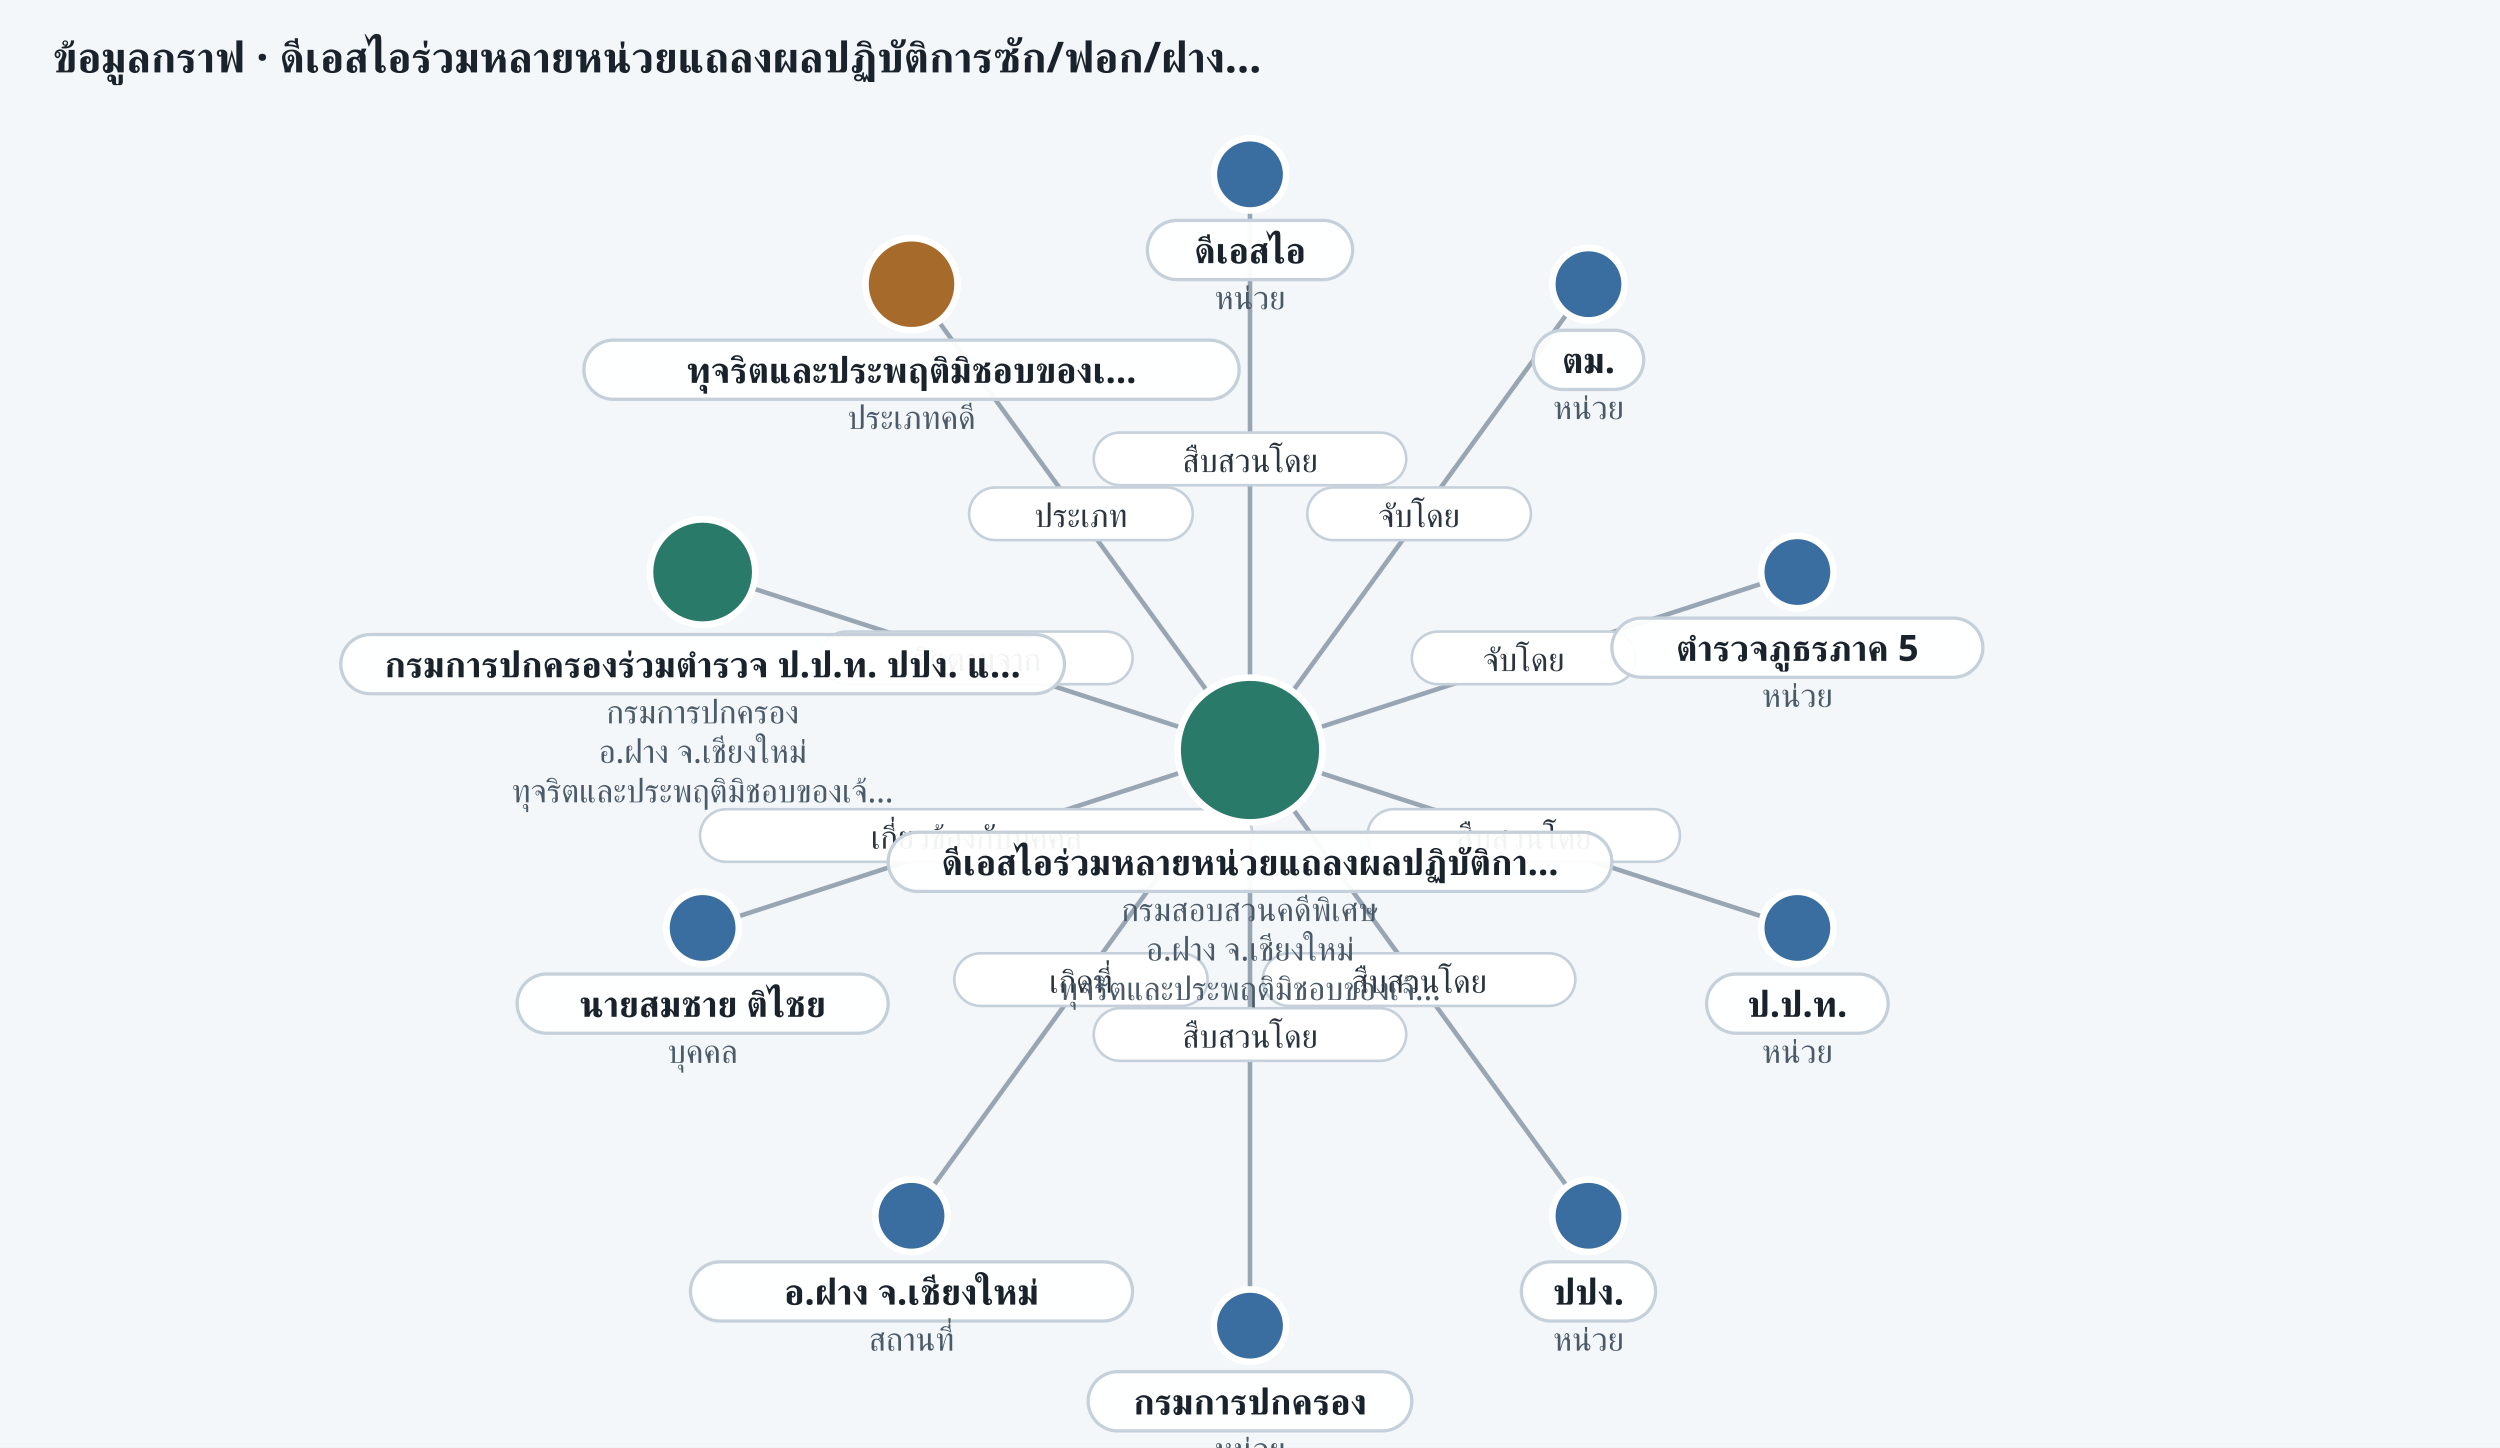
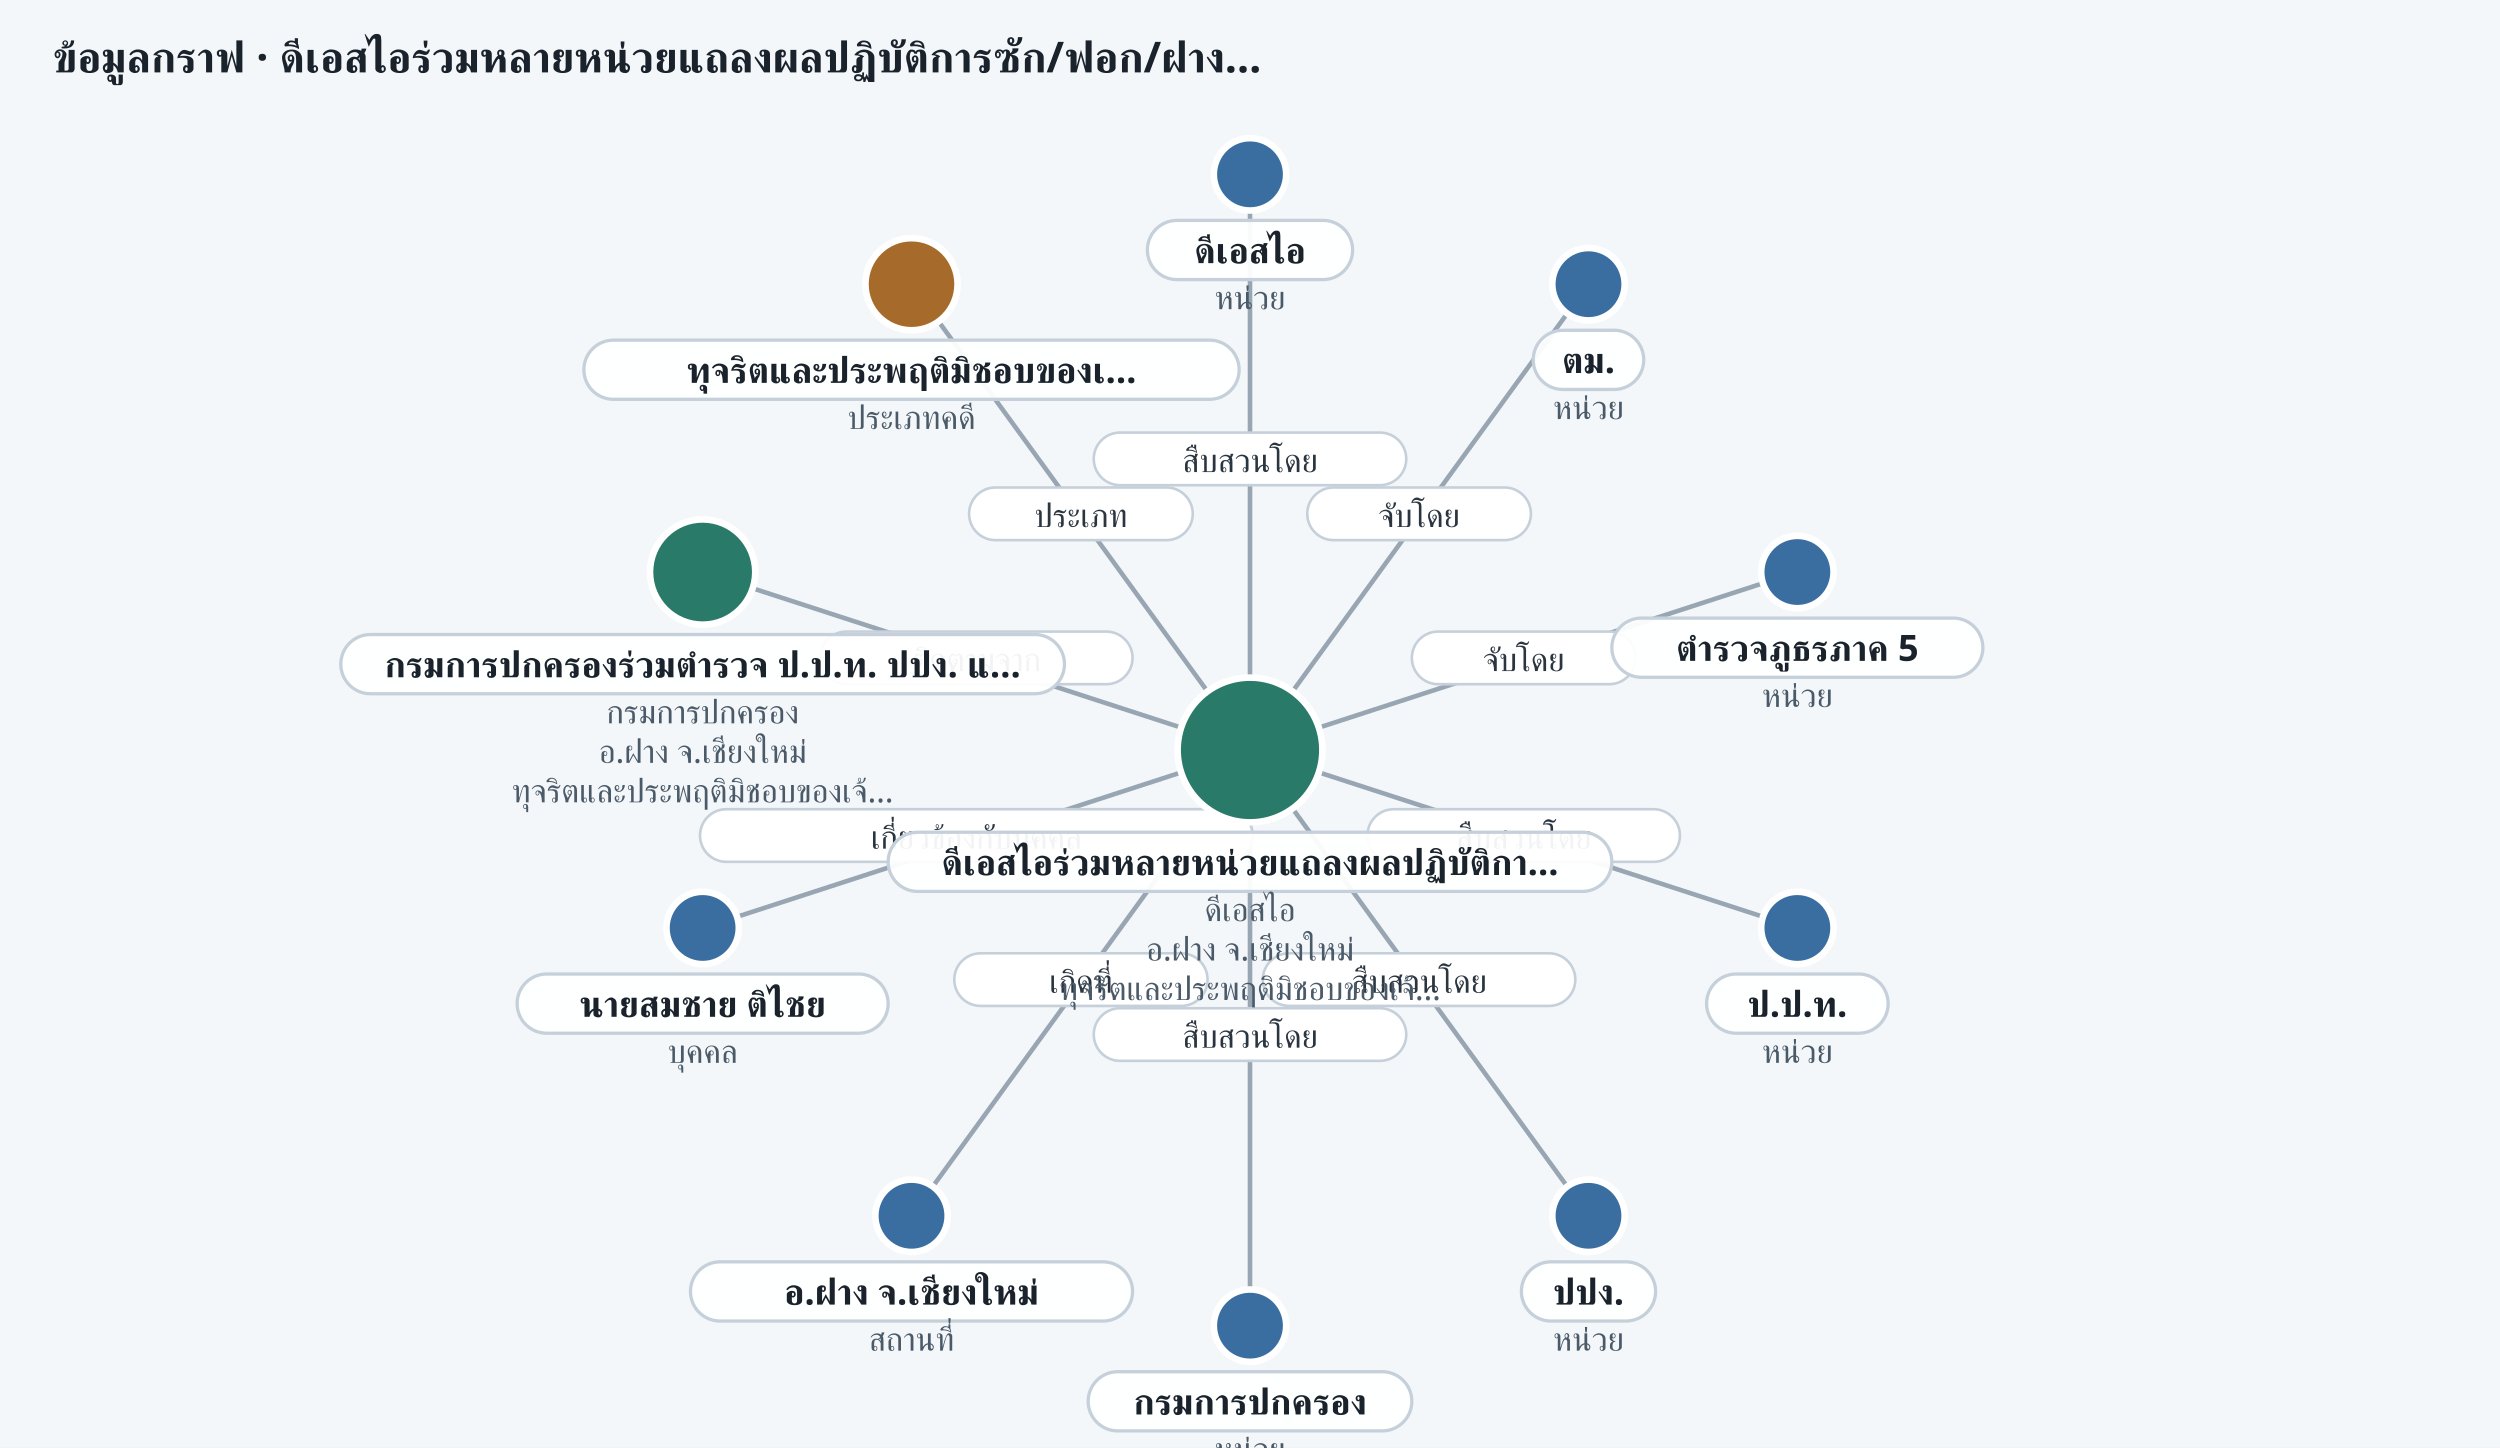
<svg xmlns="http://www.w3.org/2000/svg" width="760" height="440" viewBox="0 0 760 440" role="img" aria-label="ego graph 20261119-corrupt-03">
  <rect width="100%" height="100%" fill="#f4f7fa" />
  <text x="16" y="22" font-size="13" font-weight="700" fill="#1a222c" font-family="Sarabun, Anuphan, sans-serif">ข้อมูลกราฟ · ดีเอสไอร่วมหลายหน่วยแถลงผลปฏิบัติการซัก/ฟอก/ฝาง…</text>
  <line x1="380.0" y1="228.0" x2="380.0" y2="53.0" stroke="#7a8a9a" stroke-width="1.4" opacity="0.75" />
  <rect x="332.5" y="131.5" width="95.0" height="16" rx="8" fill="#fff" stroke="#c5d0da" stroke-width="0.8" />
  <text x="380.0" y="143.5" text-anchor="middle" font-size="10" fill="#2a3540" font-family="Sarabun, Anuphan, sans-serif">สืบสวนโดย</text>
  <line x1="380.0" y1="228.0" x2="482.9" y2="86.4" stroke="#7a8a9a" stroke-width="1.4" opacity="0.75" />
  <rect x="397.4" y="148.2" width="68.0" height="16" rx="8" fill="#fff" stroke="#c5d0da" stroke-width="0.8" />
  <text x="431.4" y="160.2" text-anchor="middle" font-size="10" fill="#2a3540" font-family="Sarabun, Anuphan, sans-serif">จับโดย</text>
  <line x1="380.0" y1="228.0" x2="546.4" y2="173.9" stroke="#7a8a9a" stroke-width="1.4" opacity="0.75" />
  <rect x="429.2" y="192.0" width="68.0" height="16" rx="8" fill="#fff" stroke="#c5d0da" stroke-width="0.8" />
  <text x="463.2" y="204.0" text-anchor="middle" font-size="10" fill="#2a3540" font-family="Sarabun, Anuphan, sans-serif">จับโดย</text>
  <line x1="380.0" y1="228.0" x2="546.4" y2="282.1" stroke="#7a8a9a" stroke-width="1.4" opacity="0.75" />
  <rect x="415.7" y="246.0" width="95.0" height="16" rx="8" fill="#fff" stroke="#c5d0da" stroke-width="0.8" />
  <text x="463.2" y="258.0" text-anchor="middle" font-size="10" fill="#2a3540" font-family="Sarabun, Anuphan, sans-serif">สืบสวนโดย</text>
  <line x1="380.0" y1="228.0" x2="482.9" y2="369.6" stroke="#7a8a9a" stroke-width="1.4" opacity="0.75" />
  <rect x="383.9" y="289.8" width="95.0" height="16" rx="8" fill="#fff" stroke="#c5d0da" stroke-width="0.8" />
  <text x="431.4" y="301.8" text-anchor="middle" font-size="10" fill="#2a3540" font-family="Sarabun, Anuphan, sans-serif">สืบสวนโดย</text>
  <line x1="380.0" y1="228.0" x2="380.0" y2="403.0" stroke="#7a8a9a" stroke-width="1.4" opacity="0.75" />
  <rect x="332.5" y="306.5" width="95.0" height="16" rx="8" fill="#fff" stroke="#c5d0da" stroke-width="0.8" />
  <text x="380.0" y="318.5" text-anchor="middle" font-size="10" fill="#2a3540" font-family="Sarabun, Anuphan, sans-serif">สืบสวนโดย</text>
  <line x1="380.0" y1="228.0" x2="277.1" y2="369.6" stroke="#7a8a9a" stroke-width="1.4" opacity="0.75" />
  <rect x="290.1" y="289.8" width="77.0" height="16" rx="8" fill="#fff" stroke="#c5d0da" stroke-width="0.8" />
  <text x="328.6" y="301.8" text-anchor="middle" font-size="10" fill="#2a3540" font-family="Sarabun, Anuphan, sans-serif">เกิดที่</text>
  <line x1="380.0" y1="228.0" x2="213.6" y2="282.1" stroke="#7a8a9a" stroke-width="1.4" opacity="0.75" />
  <rect x="212.8" y="246.0" width="168.0" height="16" rx="8" fill="#fff" stroke="#c5d0da" stroke-width="0.8" />
  <text x="296.8" y="258.0" text-anchor="middle" font-size="10" fill="#2a3540" font-family="Sarabun, Anuphan, sans-serif">เกี่ยวข้องกับบุคคล</text>
  <line x1="380.0" y1="228.0" x2="213.6" y2="173.9" stroke="#7a8a9a" stroke-width="1.4" opacity="0.75" />
  <rect x="249.3" y="192.0" width="95.0" height="16" rx="8" fill="#fff" stroke="#c5d0da" stroke-width="0.8" />
  <text x="296.8" y="204.0" text-anchor="middle" font-size="10" fill="#2a3540" font-family="Sarabun, Anuphan, sans-serif">ติดตามจาก</text>
  <line x1="380.0" y1="228.0" x2="277.1" y2="86.4" stroke="#7a8a9a" stroke-width="1.4" opacity="0.75" />
  <rect x="294.6" y="148.2" width="68.0" height="16" rx="8" fill="#fff" stroke="#c5d0da" stroke-width="0.8" />
  <text x="328.6" y="160.2" text-anchor="middle" font-size="10" fill="#2a3540" font-family="Sarabun, Anuphan, sans-serif">ประเภท</text>
  <circle cx="380.0" cy="228.0" r="22" fill="#2a7a6a" stroke="#fff" stroke-width="2" />
  <rect x="270.0" y="253.0" width="220.0" height="18" rx="9" fill="rgba(255,255,255,0.94)" stroke="#c5d0da" />
  <text x="380.0" y="266.0" text-anchor="middle" font-size="11" font-weight="600" fill="#1a222c" font-family="Sarabun, Anuphan, sans-serif">ดีเอสไอร่วมหลายหน่วยแถลงผลปฏิบัติกา…</text>
-   <text x="380.0" y="280.0" text-anchor="middle" font-size="10" fill="#4a5a68" font-family="Sarabun, Anuphan, sans-serif">กรมสอบสวนคดีพิเศษ</text>
+   <text x="380.0" y="280.0" text-anchor="middle" font-size="10" fill="#4a5a68" font-family="Sarabun, Anuphan, sans-serif">ดีเอสไอ</text>
  <text x="380.0" y="292.0" text-anchor="middle" font-size="10" fill="#4a5a68" font-family="Sarabun, Anuphan, sans-serif">อ.ฝาง จ.เชียงใหม่</text>
  <text x="380.0" y="304.0" text-anchor="middle" font-size="10" fill="#4a5a68" font-family="Sarabun, Anuphan, sans-serif">ทุจริตและประพฤติมิชอบของเจ้…</text>
  <circle cx="380.0" cy="53.0" r="11" fill="#3a6ea0" stroke="#fff" stroke-width="2" />
  <rect x="348.8" y="67.0" width="62.4" height="18" rx="9" fill="rgba(255,255,255,0.94)" stroke="#c5d0da" />
  <text x="380.0" y="80.0" text-anchor="middle" font-size="11" font-weight="600" fill="#1a222c" font-family="Sarabun, Anuphan, sans-serif">ดีเอสไอ</text>
  <text x="380.0" y="94.0" text-anchor="middle" font-size="10" fill="#4a5a68" font-family="Sarabun, Anuphan, sans-serif">หน่วย</text>
  <circle cx="482.9" cy="86.4" r="11" fill="#3a6ea0" stroke="#fff" stroke-width="2" />
  <rect x="466.1" y="100.4" width="33.6" height="18" rx="9" fill="rgba(255,255,255,0.94)" stroke="#c5d0da" />
  <text x="482.9" y="113.4" text-anchor="middle" font-size="11" font-weight="600" fill="#1a222c" font-family="Sarabun, Anuphan, sans-serif">ตม.</text>
  <text x="482.9" y="127.4" text-anchor="middle" font-size="10" fill="#4a5a68" font-family="Sarabun, Anuphan, sans-serif">หน่วย</text>
  <circle cx="546.4" cy="173.9" r="11" fill="#3a6ea0" stroke="#fff" stroke-width="2" />
  <rect x="490.0" y="187.9" width="112.8" height="18" rx="9" fill="rgba(255,255,255,0.94)" stroke="#c5d0da" />
  <text x="546.4" y="200.9" text-anchor="middle" font-size="11" font-weight="600" fill="#1a222c" font-family="Sarabun, Anuphan, sans-serif">ตำรวจภูธรภาค 5</text>
  <text x="546.4" y="214.9" text-anchor="middle" font-size="10" fill="#4a5a68" font-family="Sarabun, Anuphan, sans-serif">หน่วย</text>
  <circle cx="546.4" cy="282.1" r="11" fill="#3a6ea0" stroke="#fff" stroke-width="2" />
  <rect x="518.8" y="296.1" width="55.2" height="18" rx="9" fill="rgba(255,255,255,0.94)" stroke="#c5d0da" />
  <text x="546.4" y="309.1" text-anchor="middle" font-size="11" font-weight="600" fill="#1a222c" font-family="Sarabun, Anuphan, sans-serif">ป.ป.ท.</text>
  <text x="546.4" y="323.1" text-anchor="middle" font-size="10" fill="#4a5a68" font-family="Sarabun, Anuphan, sans-serif">หน่วย</text>
  <circle cx="482.9" cy="369.6" r="11" fill="#3a6ea0" stroke="#fff" stroke-width="2" />
  <rect x="462.5" y="383.6" width="40.8" height="18" rx="9" fill="rgba(255,255,255,0.94)" stroke="#c5d0da" />
  <text x="482.9" y="396.6" text-anchor="middle" font-size="11" font-weight="600" fill="#1a222c" font-family="Sarabun, Anuphan, sans-serif">ปปง.</text>
  <text x="482.9" y="410.6" text-anchor="middle" font-size="10" fill="#4a5a68" font-family="Sarabun, Anuphan, sans-serif">หน่วย</text>
  <circle cx="380.0" cy="403.0" r="11" fill="#3a6ea0" stroke="#fff" stroke-width="2" />
  <rect x="330.8" y="417.0" width="98.4" height="18" rx="9" fill="rgba(255,255,255,0.94)" stroke="#c5d0da" />
  <text x="380.0" y="430.0" text-anchor="middle" font-size="11" font-weight="600" fill="#1a222c" font-family="Sarabun, Anuphan, sans-serif">กรมการปกครอง</text>
  <text x="380.0" y="444.0" text-anchor="middle" font-size="10" fill="#4a5a68" font-family="Sarabun, Anuphan, sans-serif">หน่วย</text>
  <circle cx="277.1" cy="369.6" r="11" fill="#3a6ea0" stroke="#fff" stroke-width="2" />
  <rect x="209.9" y="383.6" width="134.4" height="18" rx="9" fill="rgba(255,255,255,0.94)" stroke="#c5d0da" />
  <text x="277.1" y="396.6" text-anchor="middle" font-size="11" font-weight="600" fill="#1a222c" font-family="Sarabun, Anuphan, sans-serif">อ.ฝาง จ.เชียงใหม่</text>
  <text x="277.1" y="410.6" text-anchor="middle" font-size="10" fill="#4a5a68" font-family="Sarabun, Anuphan, sans-serif">สถานที่</text>
  <circle cx="213.6" cy="282.1" r="11" fill="#3a6ea0" stroke="#fff" stroke-width="2" />
  <rect x="157.2" y="296.1" width="112.8" height="18" rx="9" fill="rgba(255,255,255,0.94)" stroke="#c5d0da" />
  <text x="213.6" y="309.1" text-anchor="middle" font-size="11" font-weight="600" fill="#1a222c" font-family="Sarabun, Anuphan, sans-serif">นายสมชาย ติไชย</text>
  <text x="213.6" y="323.1" text-anchor="middle" font-size="10" fill="#4a5a68" font-family="Sarabun, Anuphan, sans-serif">บุคคล</text>
  <circle cx="213.6" cy="173.9" r="16" fill="#2a7a6a" stroke="#fff" stroke-width="2" />
  <rect x="103.6" y="192.9" width="220.0" height="18" rx="9" fill="rgba(255,255,255,0.94)" stroke="#c5d0da" />
  <text x="213.6" y="205.9" text-anchor="middle" font-size="11" font-weight="600" fill="#1a222c" font-family="Sarabun, Anuphan, sans-serif">กรมการปกครองร่วมตำรวจ ป.ป.ท. ปปง. แ…</text>
  <text x="213.6" y="219.9" text-anchor="middle" font-size="10" fill="#4a5a68" font-family="Sarabun, Anuphan, sans-serif">กรมการปกครอง</text>
  <text x="213.6" y="231.9" text-anchor="middle" font-size="10" fill="#4a5a68" font-family="Sarabun, Anuphan, sans-serif">อ.ฝาง จ.เชียงใหม่</text>
  <text x="213.6" y="243.9" text-anchor="middle" font-size="10" fill="#4a5a68" font-family="Sarabun, Anuphan, sans-serif">ทุจริตและประพฤติมิชอบของเจ้…</text>
  <circle cx="277.1" cy="86.4" r="14" fill="#a66b2a" stroke="#fff" stroke-width="2" />
  <rect x="177.5" y="103.4" width="199.2" height="18" rx="9" fill="rgba(255,255,255,0.94)" stroke="#c5d0da" />
  <text x="277.1" y="116.4" text-anchor="middle" font-size="11" font-weight="600" fill="#1a222c" font-family="Sarabun, Anuphan, sans-serif">ทุจริตและประพฤติมิชอบของเ…</text>
  <text x="277.1" y="130.4" text-anchor="middle" font-size="10" fill="#4a5a68" font-family="Sarabun, Anuphan, sans-serif">ประเภทคดี</text>
</svg>
